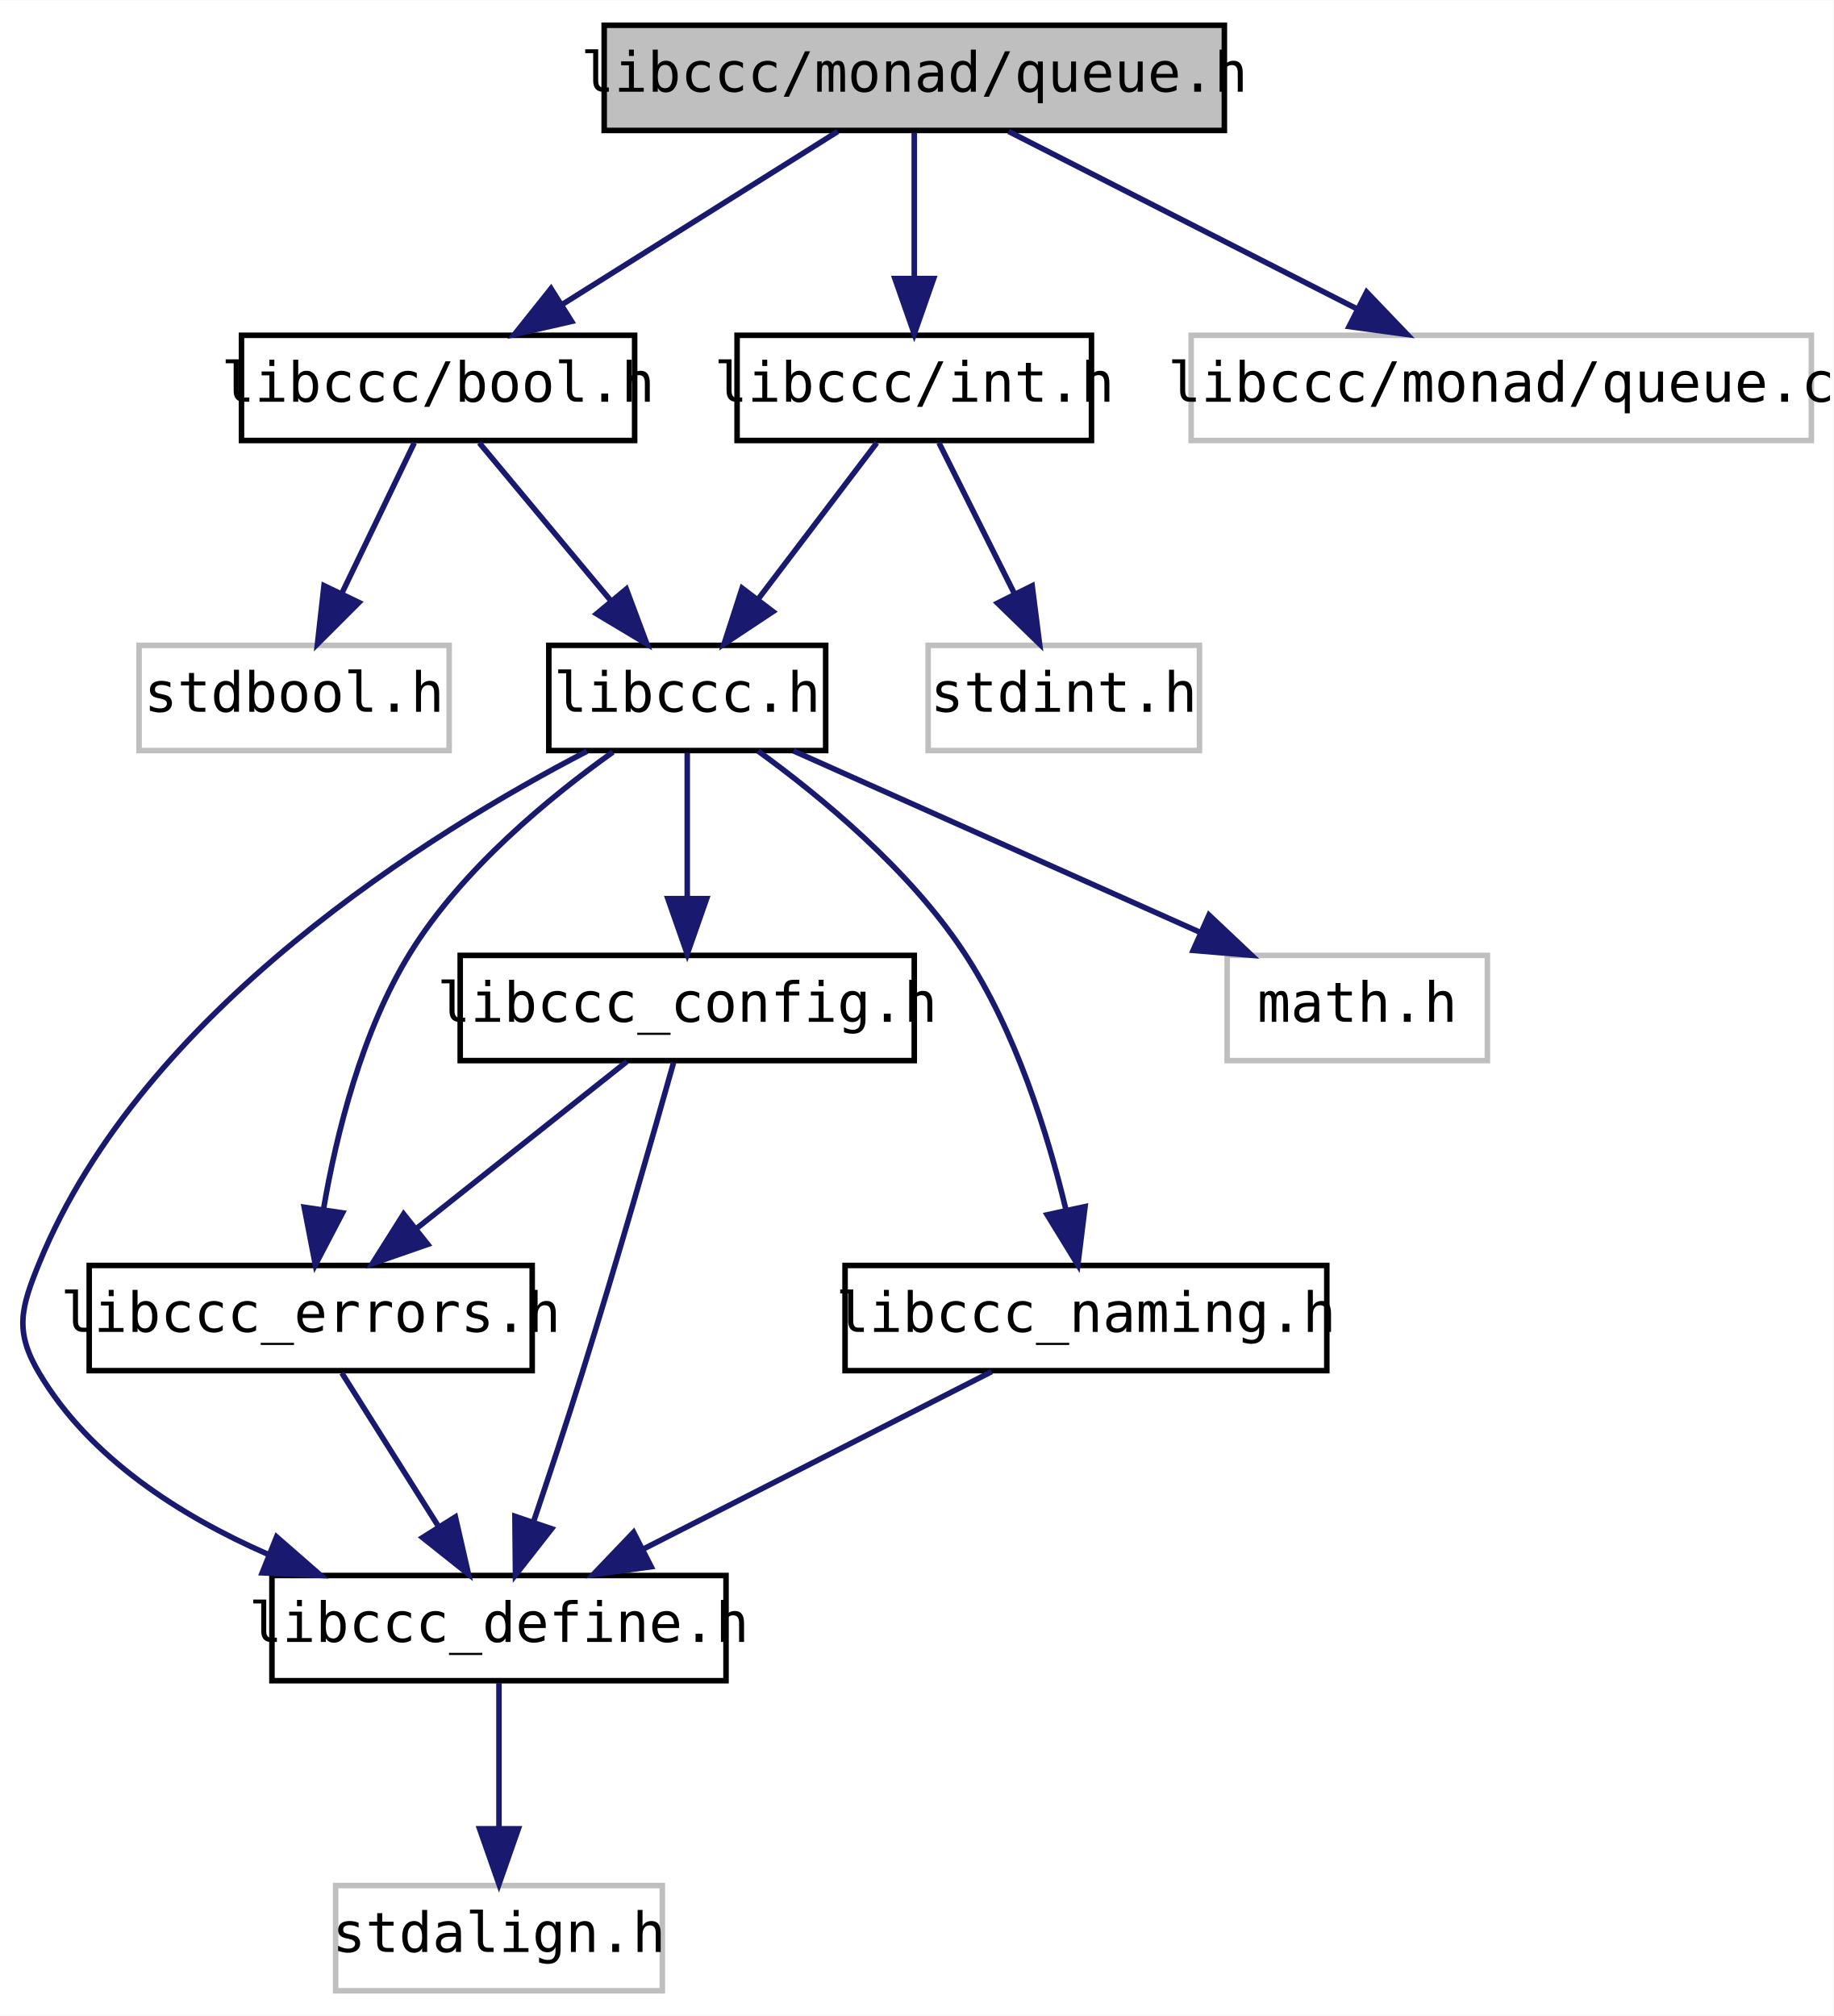
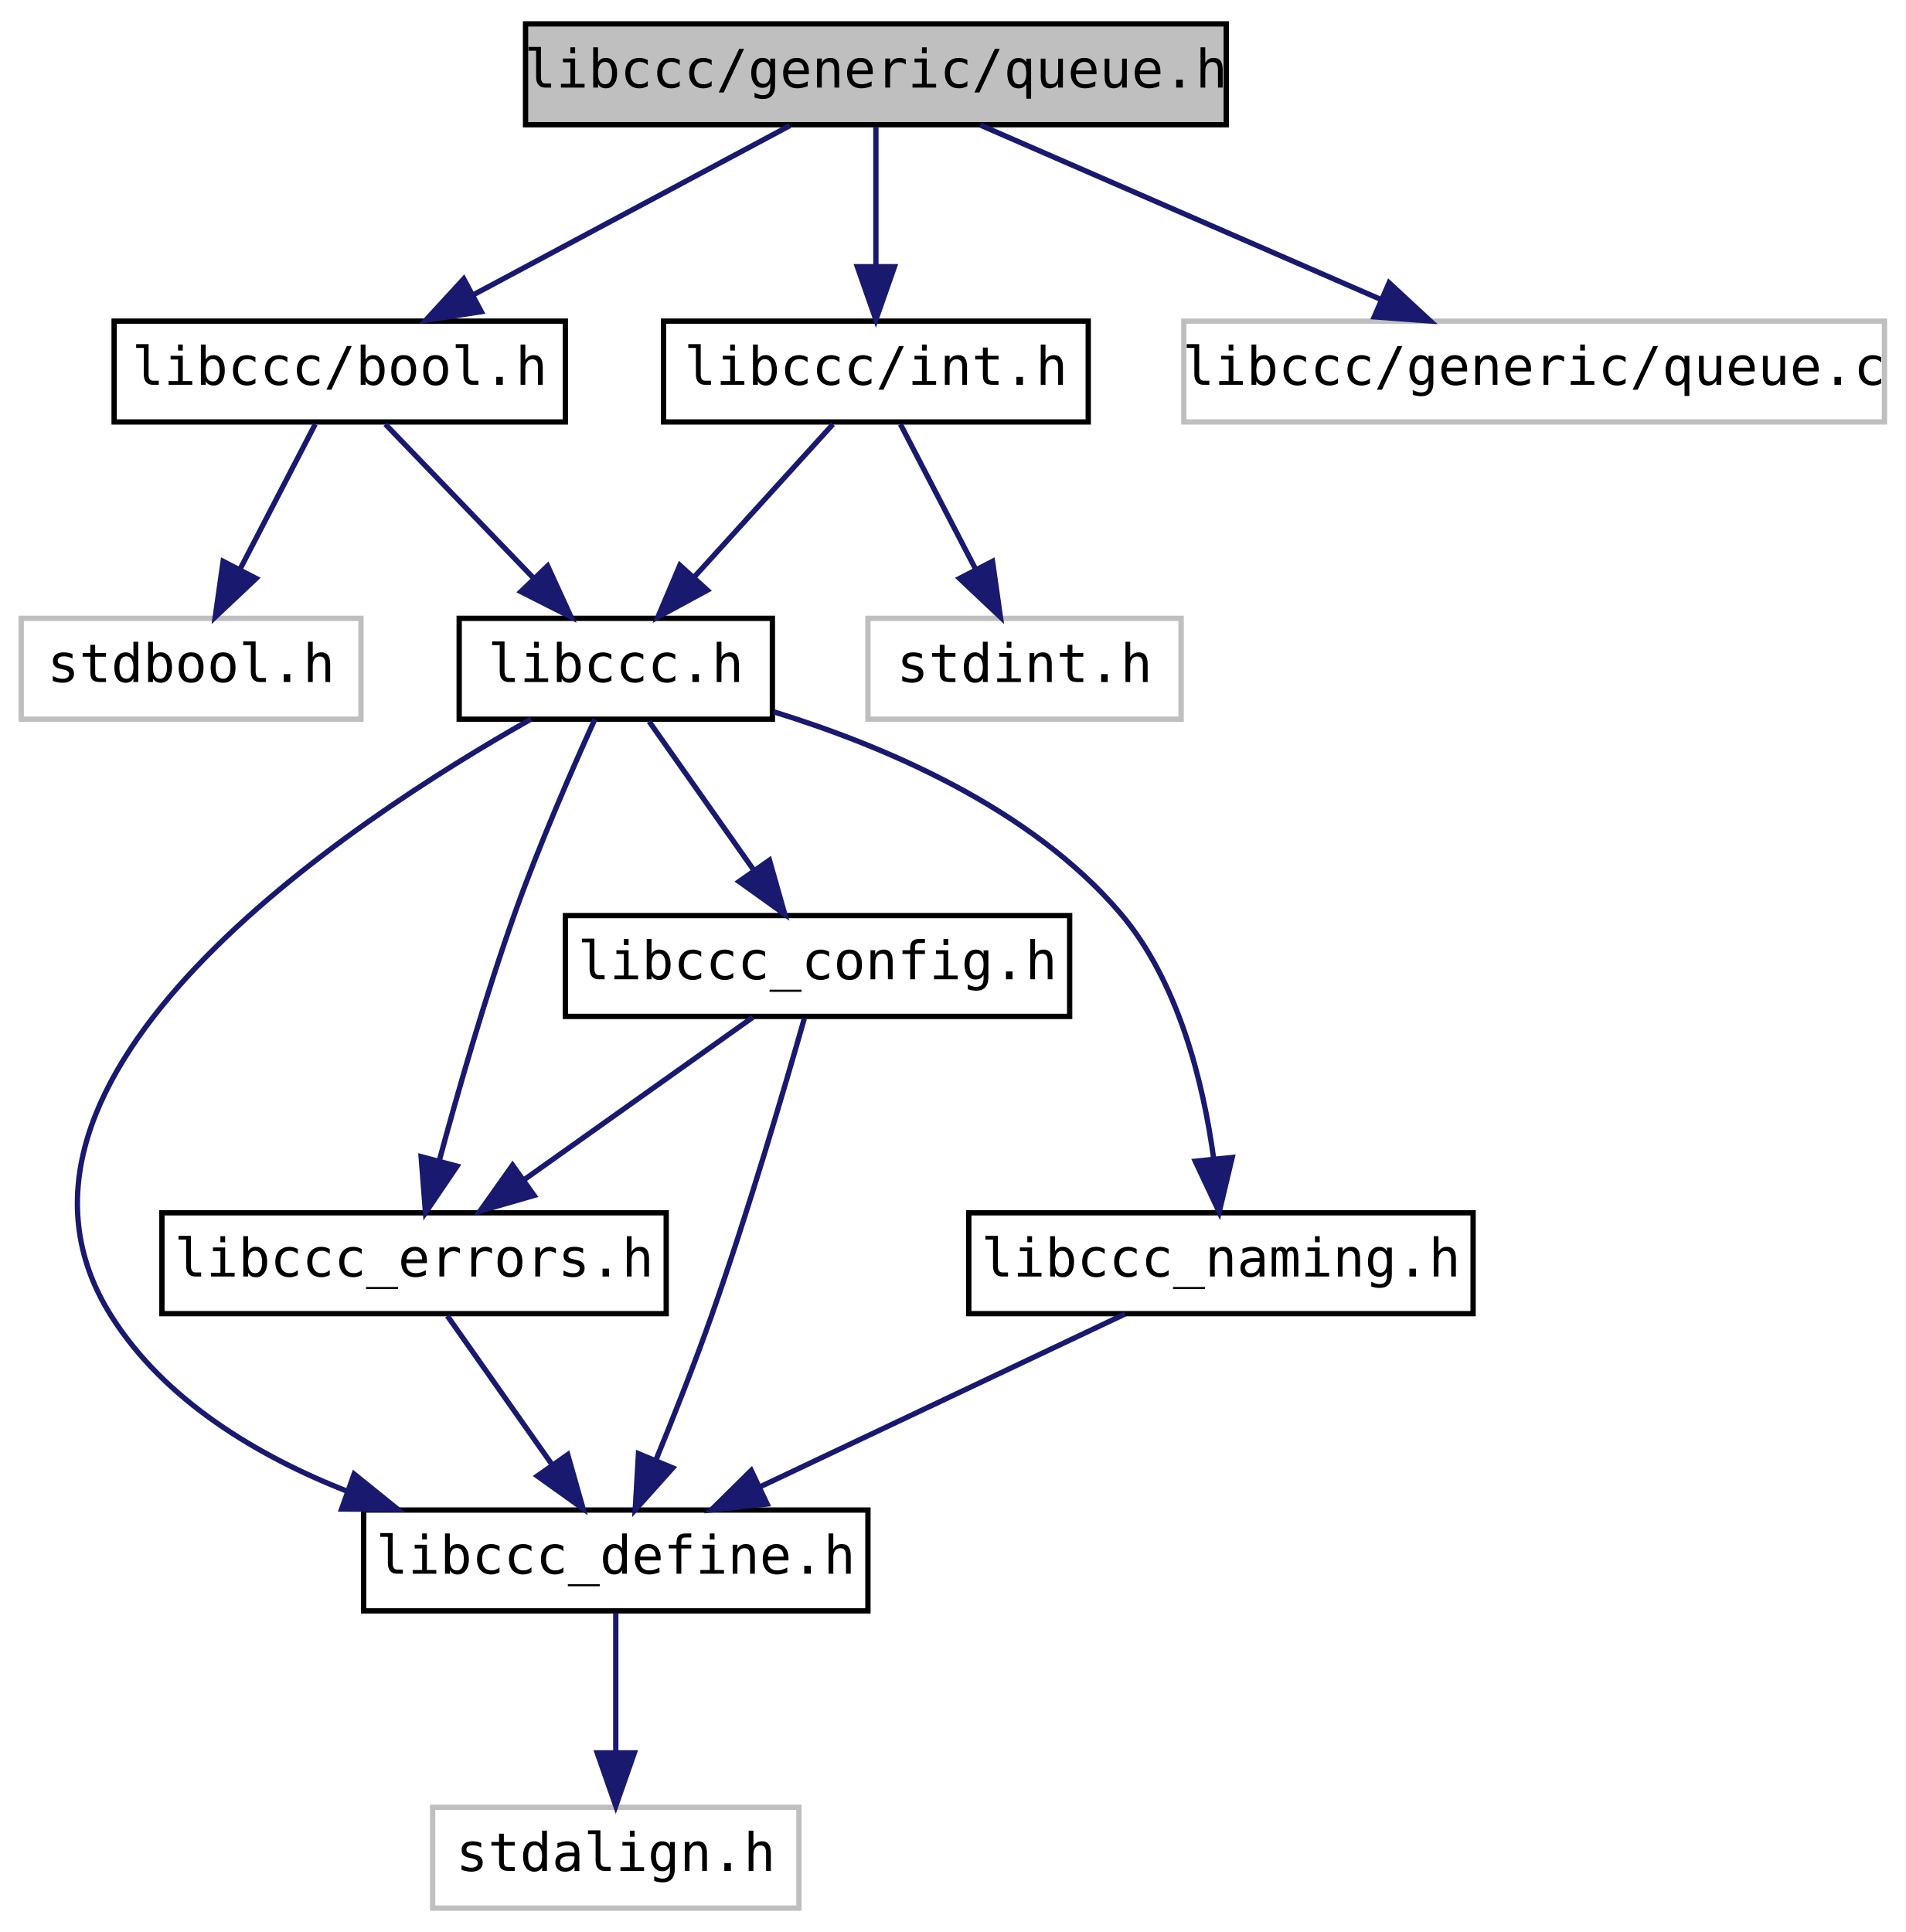
- <svg xmlns="http://www.w3.org/2000/svg" xmlns:xlink="http://www.w3.org/1999/xlink" width="331pt" height="364pt" viewBox="0.00 0.00 331.11 364.00">
+ <svg xmlns="http://www.w3.org/2000/svg" xmlns:xlink="http://www.w3.org/1999/xlink" width="359pt" height="364pt" viewBox="0.00 0.00 359.00 364.00">
  <g id="graph0" class="graph" transform="scale(1 1) rotate(0) translate(4 360)">
-     <polygon fill="white" stroke="transparent" points="-4,4 -4,-360 327.11,-360 327.11,4 -4,4" />
+     <polygon fill="white" stroke="transparent" points="-4,4 -4,-360 355,-360 355,4 -4,4" />
    <g id="node1" class="node">
      <g id="a_node1">
        <a xlink:title=" ">
-           <polygon fill="#bfbfbf" stroke="black" points="105.11,-336.5 105.11,-355.5 217.11,-355.5 217.11,-336.5 105.11,-336.5" />
-           <text text-anchor="middle" x="161.11" y="-343.5" font-family="Consolas" font-size="10.00">libccc/monad/queue.h</text>
+           <polygon fill="#bfbfbf" stroke="black" points="95,-336.5 95,-355.5 227,-355.5 227,-336.5 95,-336.5" />
+           <text text-anchor="middle" x="161" y="-343.5" font-family="Consolas" font-size="10.00">libccc/generic/queue.h</text>
        </a>
      </g>
    </g>
    <g id="node2" class="node">
      <g id="a_node2">
-         <a xlink:href="$bool_8h.html" xlink:title=" ">
-           <polygon fill="white" stroke="black" points="39.61,-280.5 39.61,-299.5 110.61,-299.5 110.61,-280.5 39.61,-280.5" />
-           <text text-anchor="middle" x="75.11" y="-287.5" font-family="Consolas" font-size="10.00">libccc/bool.h</text>
+         <a xlink:href="bool_8h.html" target="_top" xlink:title=" ">
+           <polygon fill="white" stroke="black" points="17.5,-280.5 17.5,-299.5 102.5,-299.5 102.5,-280.5 17.5,-280.5" />
+           <text text-anchor="middle" x="60" y="-287.5" font-family="Consolas" font-size="10.00">libccc/bool.h</text>
        </a>
      </g>
    </g>
    <g id="edge1" class="edge">
-       <path fill="none" stroke="midnightblue" d="M147.3,-336.32C133.88,-327.9 113.29,-314.97 97.53,-305.07" />
-       <polygon fill="midnightblue" stroke="midnightblue" points="99.23,-302.01 88.9,-299.65 95.51,-307.94 99.23,-302.01" />
+       <path fill="none" stroke="midnightblue" d="M144.77,-336.32C128.65,-327.7 103.7,-314.36 85.04,-304.39" />
+       <polygon fill="midnightblue" stroke="midnightblue" points="86.66,-301.28 76.19,-299.65 83.36,-307.46 86.66,-301.28" />
+     </g>
+     <g id="node10" class="node">
+       <g id="a_node10">
+         <a xlink:href="int_8h.html" target="_top" xlink:title=" ">
+           <polygon fill="white" stroke="black" points="121,-280.5 121,-299.5 201,-299.5 201,-280.5 121,-280.5" />
+           <text text-anchor="middle" x="161" y="-287.5" font-family="Consolas" font-size="10.00">libccc/int.h</text>
+         </a>
+       </g>
+     </g>
+     <g id="edge13" class="edge">
+       <path fill="none" stroke="midnightblue" d="M161,-336.08C161,-329.01 161,-318.86 161,-309.99" />
+       <polygon fill="midnightblue" stroke="midnightblue" points="164.5,-309.75 161,-299.75 157.5,-309.75 164.5,-309.75" />
+     </g>
+     <g id="node12" class="node">
+       <g id="a_node12">
+         <a xlink:title=" ">
+           <polygon fill="white" stroke="#bfbfbf" points="219,-280.5 219,-299.5 351,-299.5 351,-280.5 219,-280.5" />
+           <text text-anchor="middle" x="285" y="-287.5" font-family="Consolas" font-size="10.00">libccc/generic/queue.c</text>
+         </a>
+       </g>
+     </g>
+     <g id="edge16" class="edge">
+       <path fill="none" stroke="midnightblue" d="M180.65,-336.44C200.96,-327.6 232.9,-313.69 256.1,-303.59" />
+       <polygon fill="midnightblue" stroke="midnightblue" points="257.67,-306.72 265.44,-299.52 254.88,-300.3 257.67,-306.72" />
+     </g>
+     <g id="node3" class="node">
+       <g id="a_node3">
+         <a xlink:href="libccc_8h.html" target="_top" xlink:title=" ">
+           <polygon fill="white" stroke="black" points="82.5,-224.5 82.5,-243.5 141.5,-243.5 141.5,-224.5 82.5,-224.5" />
+           <text text-anchor="middle" x="112" y="-231.5" font-family="Consolas" font-size="10.00">libccc.h</text>
+         </a>
+       </g>
+     </g>
+     <g id="edge2" class="edge">
+       <path fill="none" stroke="midnightblue" d="M68.59,-280.08C76.16,-272.22 87.38,-260.57 96.51,-251.08" />
+       <polygon fill="midnightblue" stroke="midnightblue" points="99.16,-253.38 103.57,-243.75 94.12,-248.53 99.16,-253.38" />
+     </g>
+     <g id="node9" class="node">
+       <g id="a_node9">
+         <a xlink:title=" ">
+           <polygon fill="white" stroke="#bfbfbf" points="0,-224.5 0,-243.5 64,-243.5 64,-224.5 0,-224.5" />
+           <text text-anchor="middle" x="32" y="-231.5" font-family="Consolas" font-size="10.00">stdbool.h</text>
+         </a>
+       </g>
+     </g>
+     <g id="edge12" class="edge">
+       <path fill="none" stroke="midnightblue" d="M55.38,-280.08C51.54,-272.69 45.98,-261.95 41.24,-252.81" />
+       <polygon fill="midnightblue" stroke="midnightblue" points="44.25,-251.02 36.54,-243.75 38.03,-254.24 44.25,-251.02" />
+     </g>
+     <g id="node4" class="node">
+       <g id="a_node4">
+         <a xlink:href="libccc__define_8h.html" target="_top" xlink:title=" ">
+           <polygon fill="white" stroke="black" points="64.5,-56.5 64.5,-75.5 159.5,-75.5 159.5,-56.5 64.5,-56.5" />
+           <text text-anchor="middle" x="112" y="-63.5" font-family="Consolas" font-size="10.00">libccc_define.h</text>
+         </a>
+       </g>
+     </g>
+     <g id="edge3" class="edge">
+       <path fill="none" stroke="midnightblue" d="M96,-224.5C62.12,-205.36 -11.49,-157.02 17,-112 27.05,-96.13 44.37,-85.74 61.5,-79" />
+       <polygon fill="midnightblue" stroke="midnightblue" points="62.71,-82.28 70.95,-75.62 60.35,-75.69 62.71,-82.28" />
+     </g>
+     <g id="node6" class="node">
+       <g id="a_node6">
+         <a xlink:href="libccc__errors_8h.html" target="_top" xlink:title=" ">
+           <polygon fill="white" stroke="black" points="26.5,-112.5 26.5,-131.5 121.5,-131.5 121.5,-112.5 26.5,-112.5" />
+           <text text-anchor="middle" x="74" y="-119.5" font-family="Consolas" font-size="10.00">libccc_errors.h</text>
+         </a>
+       </g>
+     </g>
+     <g id="edge5" class="edge">
+       <path fill="none" stroke="midnightblue" d="M108.06,-224.49C103.99,-215.53 97.61,-200.94 93,-188 87.46,-172.42 82.27,-154.35 78.72,-141.22" />
+       <polygon fill="midnightblue" stroke="midnightblue" points="82.1,-140.29 76.15,-131.51 75.33,-142.08 82.1,-140.29" />
+     </g>
+     <g id="node7" class="node">
+       <g id="a_node7">
+         <a xlink:href="libccc__config_8h.html" target="_top" xlink:title=" ">
+           <polygon fill="white" stroke="black" points="102.5,-168.5 102.5,-187.5 197.5,-187.5 197.5,-168.5 102.5,-168.5" />
+           <text text-anchor="middle" x="150" y="-175.5" font-family="Consolas" font-size="10.00">libccc_config.h</text>
+         </a>
+       </g>
+     </g>
+     <g id="edge7" class="edge">
+       <path fill="none" stroke="midnightblue" d="M118.27,-224.08C123.64,-216.46 131.52,-205.26 138.08,-195.94" />
+       <polygon fill="midnightblue" stroke="midnightblue" points="140.95,-197.94 143.84,-187.75 135.22,-193.91 140.95,-197.94" />
+     </g>
+     <g id="node8" class="node">
+       <g id="a_node8">
+         <a xlink:href="libccc__naming_8h.html" target="_top" xlink:title=" ">
+           <polygon fill="white" stroke="black" points="178.5,-112.5 178.5,-131.5 273.5,-131.5 273.5,-112.5 178.5,-112.5" />
+           <text text-anchor="middle" x="226" y="-119.5" font-family="Consolas" font-size="10.00">libccc_naming.h</text>
+         </a>
+       </g>
+     </g>
+     <g id="edge10" class="edge">
+       <path fill="none" stroke="midnightblue" d="M141.73,-225.9C162.79,-219.4 190.18,-207.71 207,-188 218.08,-175.02 222.7,-155.85 224.63,-141.69" />
+       <polygon fill="midnightblue" stroke="midnightblue" points="228.12,-141.93 225.67,-131.63 221.16,-141.22 228.12,-141.93" />
+     </g>
+     <g id="node5" class="node">
+       <g id="a_node5">
+         <a xlink:title=" ">
+           <polygon fill="white" stroke="#bfbfbf" points="77.5,-0.5 77.5,-19.5 146.5,-19.5 146.5,-0.5 77.5,-0.5" />
+           <text text-anchor="middle" x="112" y="-7.5" font-family="Consolas" font-size="10.00">stdalign.h</text>
+         </a>
+       </g>
+     </g>
+     <g id="edge4" class="edge">
+       <path fill="none" stroke="midnightblue" d="M112,-56.08C112,-49.01 112,-38.86 112,-29.99" />
+       <polygon fill="midnightblue" stroke="midnightblue" points="115.5,-29.75 112,-19.75 108.5,-29.75 115.5,-29.75" />
+     </g>
+     <g id="edge6" class="edge">
+       <path fill="none" stroke="midnightblue" d="M80.27,-112.08C85.64,-104.46 93.52,-93.26 100.08,-83.94" />
+       <polygon fill="midnightblue" stroke="midnightblue" points="102.95,-85.94 105.84,-75.75 97.22,-81.91 102.95,-85.94" />
+     </g>
+     <g id="edge8" class="edge">
+       <path fill="none" stroke="midnightblue" d="M147.51,-168.09C143.93,-155.5 137,-131.82 130,-112 126.81,-102.96 122.89,-93.06 119.53,-84.85" />
+       <polygon fill="midnightblue" stroke="midnightblue" points="122.73,-83.44 115.66,-75.55 116.27,-86.12 122.73,-83.44" />
+     </g>
+     <g id="edge9" class="edge">
+       <path fill="none" stroke="midnightblue" d="M137.79,-168.32C126.22,-160.11 108.62,-147.6 94.84,-137.81" />
+       <polygon fill="midnightblue" stroke="midnightblue" points="96.61,-134.77 86.43,-131.83 92.56,-140.48 96.61,-134.77" />
+     </g>
+     <g id="edge11" class="edge">
+       <path fill="none" stroke="midnightblue" d="M207.94,-112.44C189.43,-103.68 160.42,-89.94 139.14,-79.86" />
+       <polygon fill="midnightblue" stroke="midnightblue" points="140.51,-76.63 129.98,-75.52 137.52,-82.96 140.51,-76.63" />
+     </g>
+     <g id="edge15" class="edge">
+       <path fill="none" stroke="midnightblue" d="M152.91,-280.08C145.84,-272.3 135.41,-260.8 126.85,-251.37" />
+       <polygon fill="midnightblue" stroke="midnightblue" points="129.25,-248.8 119.94,-243.75 124.07,-253.51 129.25,-248.8" />
    </g>
    <g id="node11" class="node">
      <g id="a_node11">
-         <a xlink:href="$int_8h.html" xlink:title=" ">
-           <polygon fill="white" stroke="black" points="129.11,-280.5 129.11,-299.5 193.11,-299.5 193.11,-280.5 129.11,-280.5" />
-           <text text-anchor="middle" x="161.11" y="-287.5" font-family="Consolas" font-size="10.00">libccc/int.h</text>
+         <a xlink:title=" ">
+           <polygon fill="white" stroke="#bfbfbf" points="159.5,-224.5 159.5,-243.5 218.5,-243.5 218.5,-224.5 159.5,-224.5" />
+           <text text-anchor="middle" x="189" y="-231.5" font-family="Consolas" font-size="10.00">stdint.h</text>
        </a>
      </g>
    </g>
    <g id="edge14" class="edge">
-       <path fill="none" stroke="midnightblue" d="M161.11,-336.08C161.11,-329.01 161.11,-318.86 161.11,-309.99" />
-       <polygon fill="midnightblue" stroke="midnightblue" points="164.61,-309.75 161.11,-299.75 157.61,-309.75 164.61,-309.75" />
-     </g>
-     <g id="node13" class="node">
-       <g id="a_node13">
-         <a xlink:title=" ">
-           <polygon fill="white" stroke="#bfbfbf" points="211.11,-280.5 211.11,-299.5 323.11,-299.5 323.11,-280.5 211.11,-280.5" />
-           <text text-anchor="middle" x="267.11" y="-287.5" font-family="Consolas" font-size="10.00">libccc/monad/queue.c</text>
-         </a>
-       </g>
-     </g>
-     <g id="edge17" class="edge">
-       <path fill="none" stroke="midnightblue" d="M178.15,-336.32C195.14,-327.66 221.49,-314.24 241.11,-304.25" />
-       <polygon fill="midnightblue" stroke="midnightblue" points="242.8,-307.31 250.13,-299.65 239.63,-301.08 242.8,-307.31" />
-     </g>
-     <g id="node3" class="node">
-       <g id="a_node3">
-         <a xlink:href="$libccc_8h.html" xlink:title=" ">
-           <polygon fill="white" stroke="black" points="95.11,-224.5 95.11,-243.5 145.11,-243.5 145.11,-224.5 95.11,-224.5" />
-           <text text-anchor="middle" x="120.11" y="-231.5" font-family="Consolas" font-size="10.00">libccc.h</text>
-         </a>
-       </g>
-     </g>
-     <g id="edge2" class="edge">
-       <path fill="none" stroke="midnightblue" d="M82.55,-280.08C88.97,-272.38 98.42,-261.03 106.24,-251.65" />
-       <polygon fill="midnightblue" stroke="midnightblue" points="109.11,-253.67 112.82,-243.75 103.73,-249.19 109.11,-253.67" />
-     </g>
-     <g id="node10" class="node">
-       <g id="a_node10">
-         <a xlink:title=" ">
-           <polygon fill="white" stroke="#bfbfbf" points="21.11,-224.5 21.11,-243.5 77.11,-243.5 77.11,-224.5 21.11,-224.5" />
-           <text text-anchor="middle" x="49.11" y="-231.5" font-family="Consolas" font-size="10.00">stdbool.h</text>
-         </a>
-       </g>
-     </g>
-     <g id="edge13" class="edge">
-       <path fill="none" stroke="midnightblue" d="M70.82,-280.08C67.26,-272.69 62.09,-261.95 57.69,-252.81" />
-       <polygon fill="midnightblue" stroke="midnightblue" points="60.82,-251.24 53.33,-243.75 54.51,-254.28 60.82,-251.24" />
-     </g>
-     <g id="node4" class="node">
-       <g id="a_node4">
-         <a xlink:href="$libccc__define_8h.html" xlink:title=" ">
-           <polygon fill="white" stroke="black" points="45.11,-56.5 45.11,-75.5 127.11,-75.5 127.11,-56.5 45.11,-56.5" />
-           <text text-anchor="middle" x="86.11" y="-63.5" font-family="Consolas" font-size="10.00">libccc_define.h</text>
-         </a>
-       </g>
-     </g>
-     <g id="edge3" class="edge">
-       <path fill="none" stroke="midnightblue" d="M101.99,-224.37C74.07,-209.88 21.8,-177.7 3.11,-132 -0.25,-123.77 -1.43,-119.64 3.11,-112 12.21,-96.72 28.5,-86.31 44.26,-79.39" />
-       <polygon fill="midnightblue" stroke="midnightblue" points="45.95,-82.48 53.93,-75.51 43.35,-75.98 45.95,-82.48" />
-     </g>
-     <g id="node6" class="node">
-       <g id="a_node6">
-         <a xlink:href="$libccc__errors_8h.html" xlink:title=" ">
-           <polygon fill="white" stroke="black" points="12.11,-112.5 12.11,-131.5 92.11,-131.5 92.11,-112.5 12.11,-112.5" />
-           <text text-anchor="middle" x="52.11" y="-119.5" font-family="Consolas" font-size="10.00">libccc_errors.h</text>
-         </a>
-       </g>
-     </g>
-     <g id="edge5" class="edge">
-       <path fill="none" stroke="midnightblue" d="M106.69,-224.23C95.33,-216.13 79.45,-203.1 70.11,-188 61.35,-173.84 56.77,-155.36 54.43,-141.72" />
-       <polygon fill="midnightblue" stroke="midnightblue" points="57.86,-141 52.95,-131.61 50.94,-142.01 57.86,-141" />
-     </g>
-     <g id="node7" class="node">
-       <g id="a_node7">
-         <a xlink:href="$libccc__config_8h.html" xlink:title=" ">
-           <polygon fill="white" stroke="black" points="79.11,-168.5 79.11,-187.5 161.11,-187.5 161.11,-168.5 79.11,-168.5" />
-           <text text-anchor="middle" x="120.11" y="-175.5" font-family="Consolas" font-size="10.00">libccc_config.h</text>
-         </a>
-       </g>
-     </g>
-     <g id="edge7" class="edge">
-       <path fill="none" stroke="midnightblue" d="M120.11,-224.08C120.11,-217.01 120.11,-206.86 120.11,-197.99" />
-       <polygon fill="midnightblue" stroke="midnightblue" points="123.61,-197.75 120.11,-187.75 116.61,-197.75 123.61,-197.75" />
-     </g>
-     <g id="node8" class="node">
-       <g id="a_node8">
-         <a xlink:href="$libccc__naming_8h.html" xlink:title=" ">
-           <polygon fill="white" stroke="black" points="148.61,-112.5 148.61,-131.5 235.61,-131.5 235.61,-112.5 148.61,-112.5" />
-           <text text-anchor="middle" x="192.11" y="-119.5" font-family="Consolas" font-size="10.00">libccc_naming.h</text>
-         </a>
-       </g>
-     </g>
-     <g id="edge10" class="edge">
-       <path fill="none" stroke="midnightblue" d="M132.89,-224.42C144.14,-216.26 160.23,-203.02 170.11,-188 179.43,-173.85 185.18,-155.37 188.46,-141.73" />
-       <polygon fill="midnightblue" stroke="midnightblue" points="191.95,-142.13 190.65,-131.61 185.11,-140.65 191.95,-142.13" />
-     </g>
-     <g id="node9" class="node">
-       <g id="a_node9">
-         <a xlink:title=" ">
-           <polygon fill="white" stroke="#bfbfbf" points="217.61,-168.5 217.61,-187.5 264.61,-187.5 264.61,-168.5 217.61,-168.5" />
-           <text text-anchor="middle" x="241.11" y="-175.5" font-family="Consolas" font-size="10.00">math.h</text>
-         </a>
-       </g>
-     </g>
-     <g id="edge12" class="edge">
-       <path fill="none" stroke="midnightblue" d="M139.29,-224.44C159.02,-215.64 190,-201.81 212.61,-191.72" />
-       <polygon fill="midnightblue" stroke="midnightblue" points="214.33,-194.79 222.03,-187.52 211.47,-188.4 214.33,-194.79" />
-     </g>
-     <g id="node5" class="node">
-       <g id="a_node5">
-         <a xlink:title=" ">
-           <polygon fill="white" stroke="#bfbfbf" points="56.61,-0.5 56.61,-19.5 115.61,-19.5 115.61,-0.5 56.61,-0.5" />
-           <text text-anchor="middle" x="86.11" y="-7.5" font-family="Consolas" font-size="10.00">stdalign.h</text>
-         </a>
-       </g>
-     </g>
-     <g id="edge4" class="edge">
-       <path fill="none" stroke="midnightblue" d="M86.11,-56.08C86.11,-49.01 86.11,-38.86 86.11,-29.99" />
-       <polygon fill="midnightblue" stroke="midnightblue" points="89.61,-29.75 86.11,-19.75 82.61,-29.75 89.61,-29.75" />
-     </g>
-     <g id="edge6" class="edge">
-       <path fill="none" stroke="midnightblue" d="M57.73,-112.08C62.48,-104.53 69.43,-93.49 75.27,-84.23" />
-       <polygon fill="midnightblue" stroke="midnightblue" points="78.24,-86.08 80.6,-75.75 72.31,-82.35 78.24,-86.08" />
-     </g>
-     <g id="edge8" class="edge">
-       <path fill="none" stroke="midnightblue" d="M117.64,-168.14C114.11,-155.6 107.36,-131.97 101.11,-112 98.35,-103.15 95.11,-93.37 92.35,-85.2" />
-       <polygon fill="midnightblue" stroke="midnightblue" points="95.62,-83.94 89.09,-75.6 88.99,-86.19 95.62,-83.94" />
-     </g>
-     <g id="edge9" class="edge">
-       <path fill="none" stroke="midnightblue" d="M109.19,-168.32C98.94,-160.18 83.39,-147.84 71.11,-138.09" />
-       <polygon fill="midnightblue" stroke="midnightblue" points="73.25,-135.31 63.24,-131.83 68.89,-140.79 73.25,-135.31" />
-     </g>
-     <g id="edge11" class="edge">
-       <path fill="none" stroke="midnightblue" d="M175.08,-112.32C158.08,-103.66 131.74,-90.24 112.12,-80.25" />
-       <polygon fill="midnightblue" stroke="midnightblue" points="113.6,-77.08 103.1,-75.65 110.42,-83.31 113.6,-77.08" />
-     </g>
-     <g id="edge16" class="edge">
-       <path fill="none" stroke="midnightblue" d="M154.34,-280.08C148.55,-272.46 140.06,-261.26 132.98,-251.94" />
-       <polygon fill="midnightblue" stroke="midnightblue" points="135.59,-249.6 126.76,-243.75 130.02,-253.83 135.59,-249.6" />
-     </g>
-     <g id="node12" class="node">
-       <g id="a_node12">
-         <a xlink:title=" ">
-           <polygon fill="white" stroke="#bfbfbf" points="163.61,-224.5 163.61,-243.5 212.61,-243.5 212.61,-224.5 163.61,-224.5" />
-           <text text-anchor="middle" x="188.11" y="-231.5" font-family="Consolas" font-size="10.00">stdint.h</text>
-         </a>
-       </g>
-     </g>
-     <g id="edge15" class="edge">
-       <path fill="none" stroke="midnightblue" d="M165.57,-280.08C169.27,-272.69 174.64,-261.95 179.21,-252.81" />
-       <polygon fill="midnightblue" stroke="midnightblue" points="182.4,-254.26 183.74,-243.75 176.14,-251.13 182.4,-254.26" />
+       <path fill="none" stroke="midnightblue" d="M165.62,-280.08C169.46,-272.69 175.02,-261.95 179.76,-252.81" />
+       <polygon fill="midnightblue" stroke="midnightblue" points="182.97,-254.24 184.46,-243.75 176.75,-251.02 182.97,-254.24" />
    </g>
  </g>
</svg>
